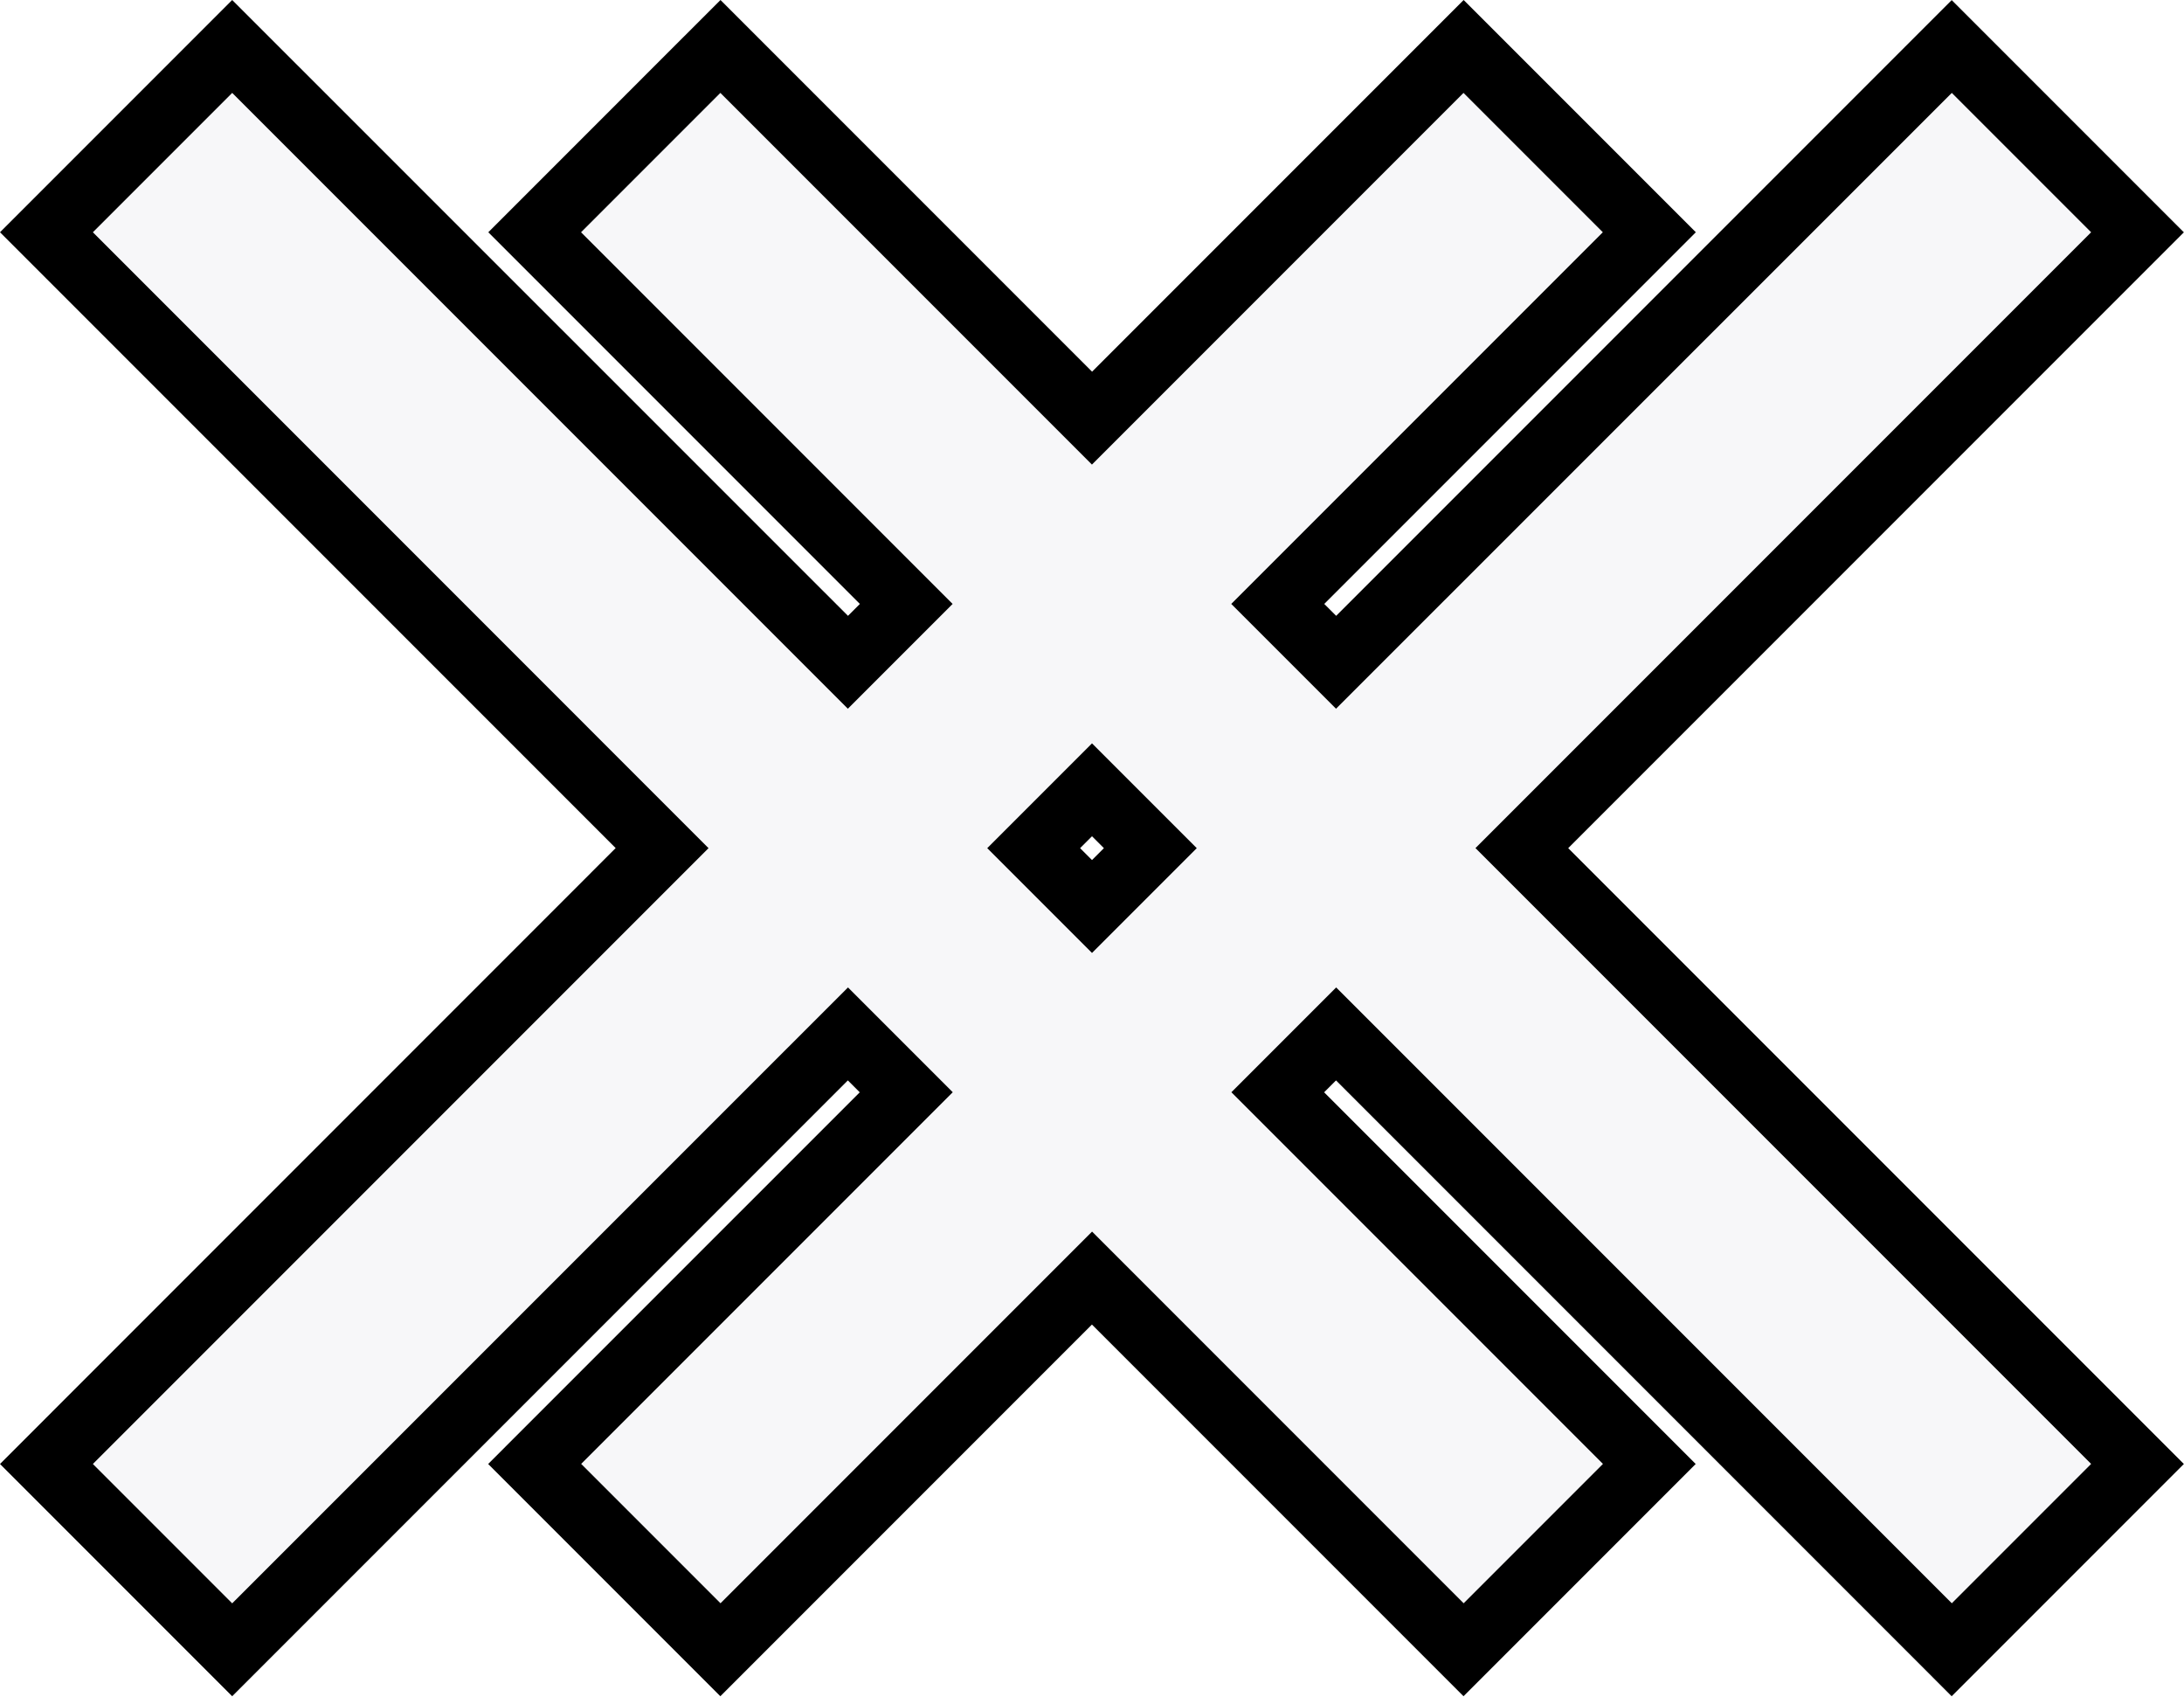
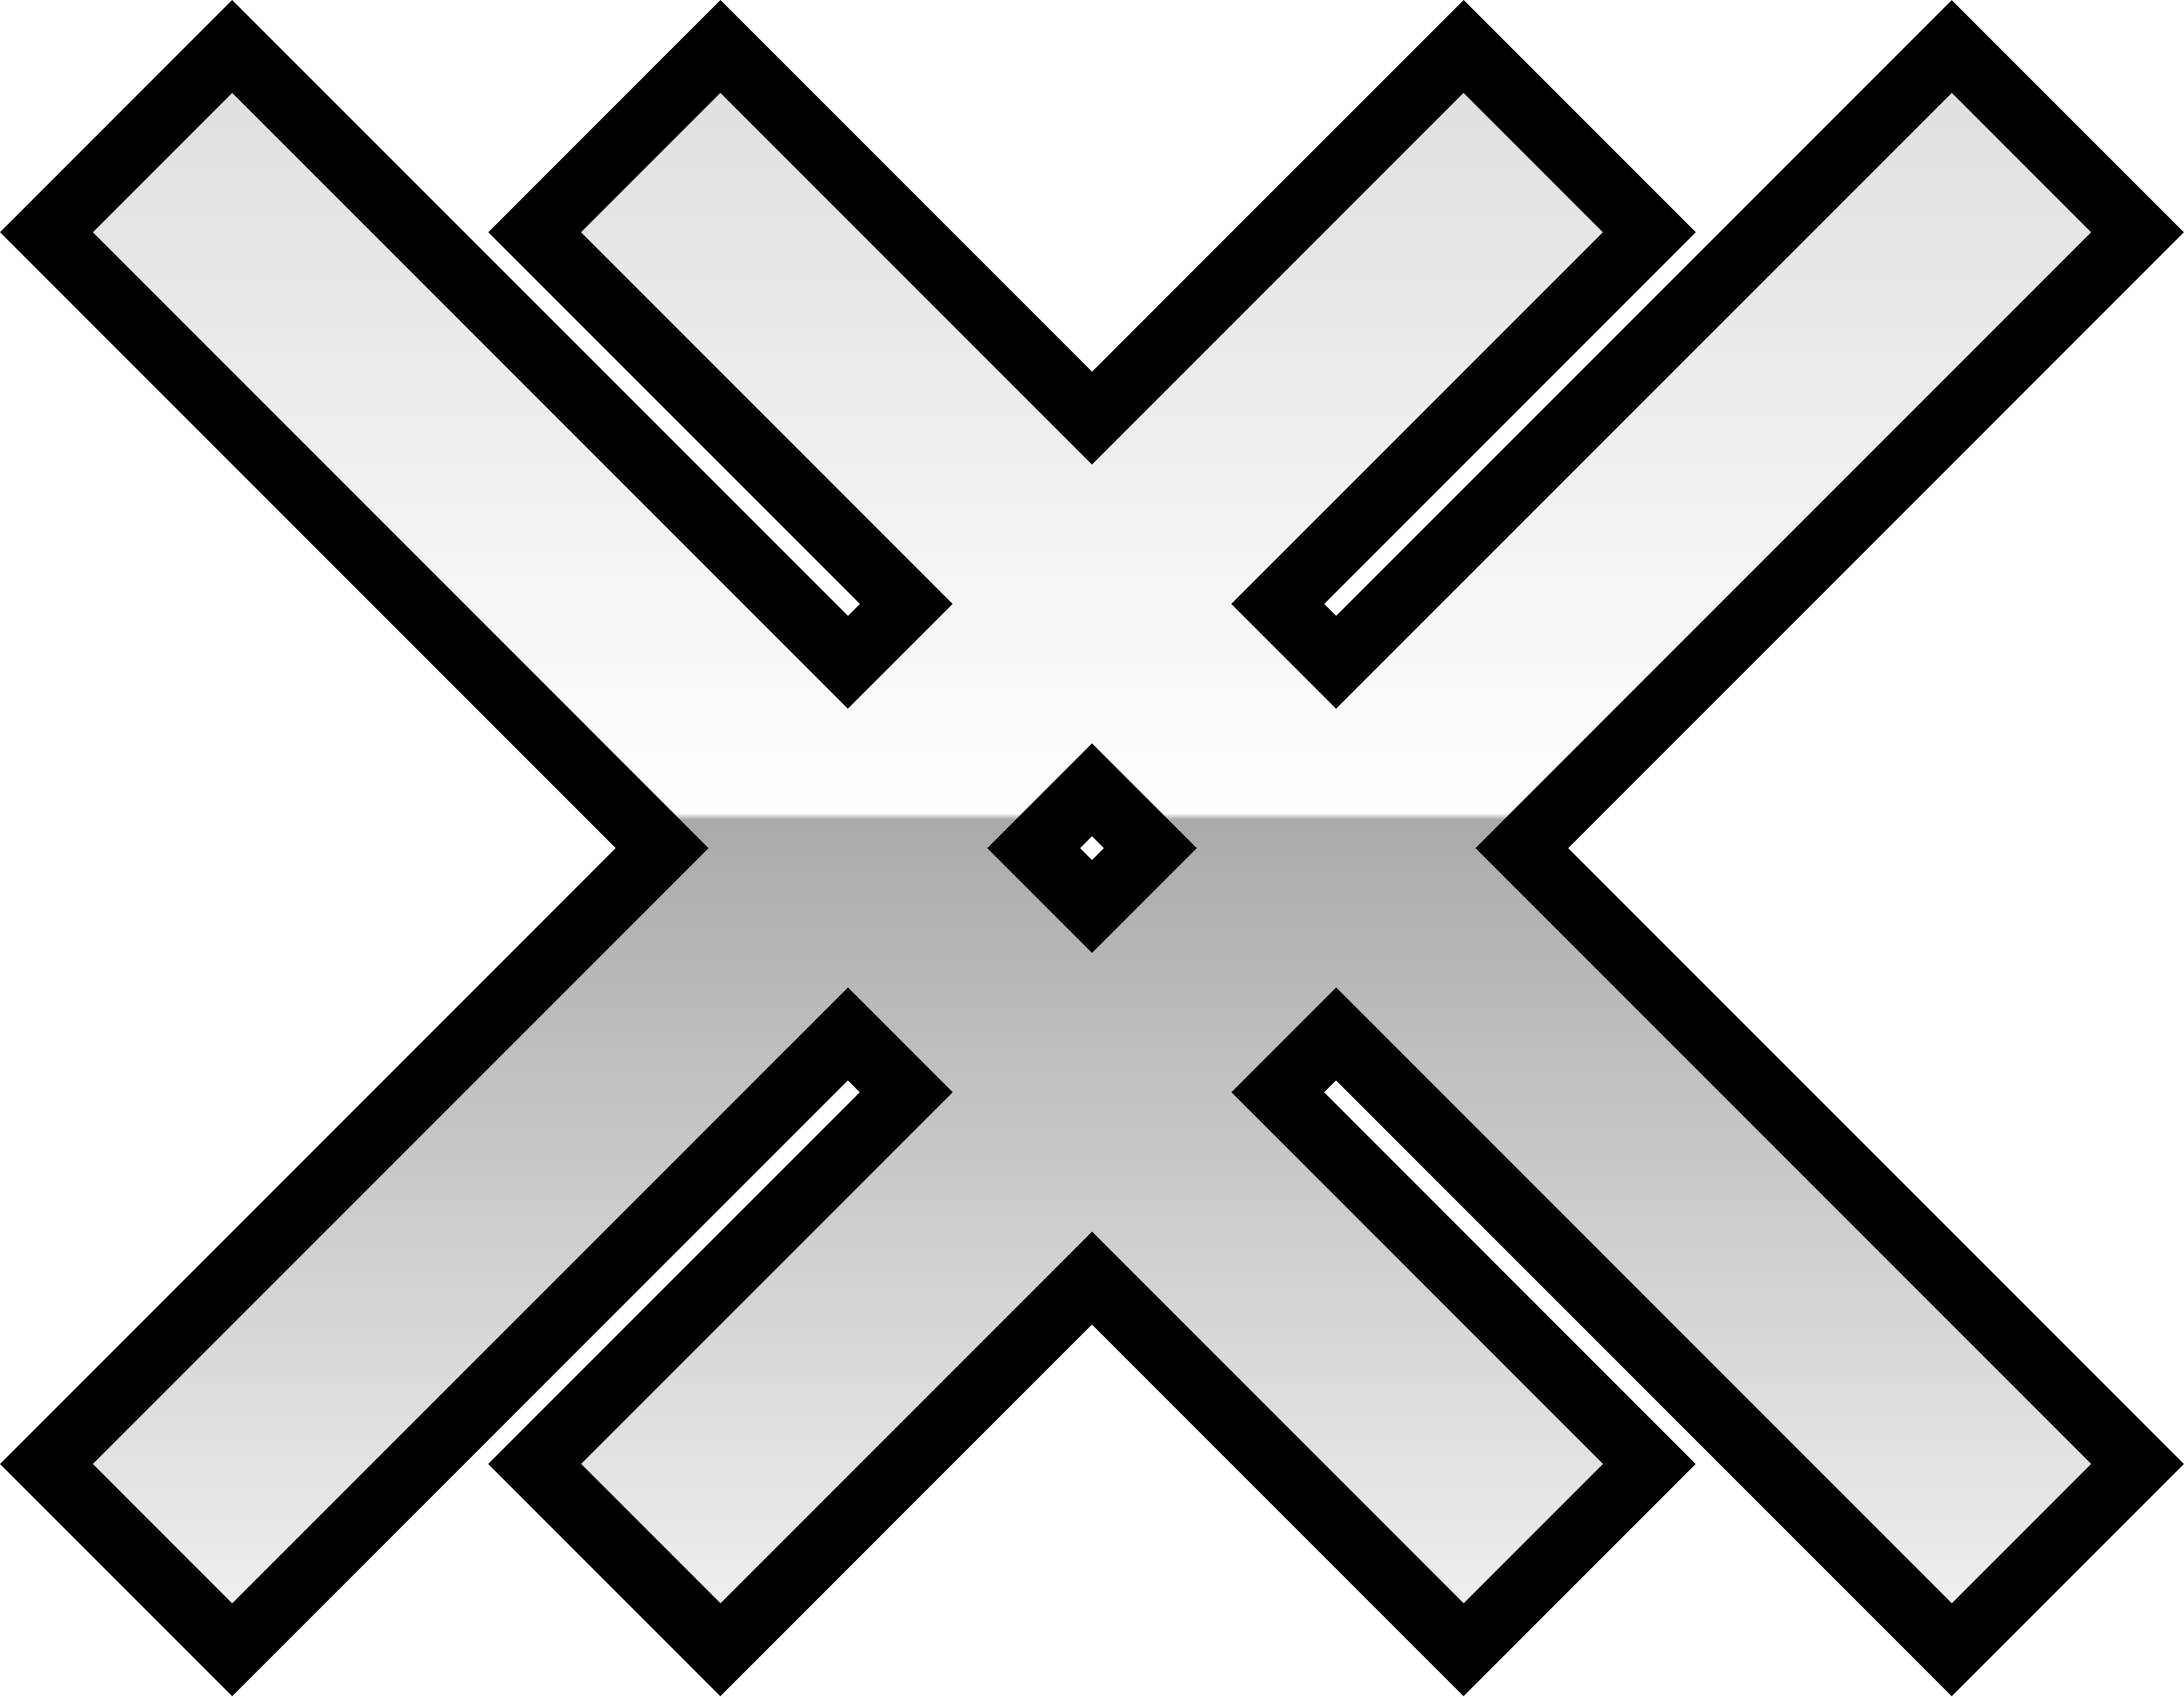
<svg xmlns="http://www.w3.org/2000/svg" id="b" data-name="레이어 2" width="33.25" height="25.817" viewBox="0 0 33.25 25.817">
+   <defs>
+     <linearGradient id="d" data-name="무제 그라디언트 65" x1="16.625" y1=".673" x2="16.625" y2="24.268" gradientUnits="userSpaceOnUse">
+       <stop offset="0" stop-color="#ddd" />
+       <stop offset=".496" stop-color="#fff" />
+       <stop offset=".5" stop-color="#aaa" />
+       <stop offset="1" stop-color="#eee" />
+     </linearGradient>
+   </defs>
  <g id="c" data-name="레이어 1">
    <g>
-       <path d="M16.625,19.453l-5.657,5.657-2.828-2.828,5.657-5.657-.889-.889L3.536,25.11l-2.828-2.828,9.373-9.374L.707,3.535,3.536.707l9.373,9.373.889-.888-5.657-5.657,2.828-2.828,5.657,5.657L22.282.707l2.828,2.828-5.656,5.657.889.888L29.715.707l2.828,2.828-9.373,9.373,9.373,9.374-2.828,2.828-9.373-9.374-.889.889,5.656,5.657-2.828,2.828-5.656-5.657ZM16.625,13.797l.889-.889-.889-.888-.889.888.889.889Z" fill="#f7f7f9" stroke-width="0" />
+       <path d="M16.625,19.453l-5.657,5.657-2.828-2.828,5.657-5.657-.889-.889L3.536,25.11l-2.828-2.828,9.373-9.374L.707,3.535,3.536.707l9.373,9.373.889-.888-5.657-5.657,2.828-2.828,5.657,5.657L22.282.707l2.828,2.828-5.656,5.657.889.888L29.715.707l2.828,2.828-9.373,9.373,9.373,9.374-2.828,2.828-9.373-9.374-.889.889,5.656,5.657-2.828,2.828-5.656-5.657ZM16.625,13.797l.889-.889-.889-.888-.889.888.889.889Z" fill="url(#d)" stroke-width="0" />
      <path d="M29.715,1.414l2.121,2.121-9.373,9.373,9.373,9.373-2.121,2.121-9.373-9.373-1.595,1.595,5.657,5.657-2.121,2.121-5.657-5.657-5.657,5.657-2.121-2.121,5.657-5.657-1.595-1.595L3.535,24.403l-2.121-2.121,9.373-9.373L1.414,3.535,3.535,1.414l9.373,9.373,1.595-1.595-5.657-5.657,2.121-2.121,5.657,5.657,5.657-5.657,2.121,2.121-5.657,5.657,1.595,1.595L29.715,1.414M16.625,14.504l1.595-1.595-1.595-1.595-1.595,1.595,1.595,1.595M29.715,0l-.707.707-8.666,8.666-.181-.181,4.95-4.95.707-.707-.707-.707-2.121-2.121-.707-.707-.707.707-4.95,4.95L11.676.707l-.707-.707-.707.707-2.121,2.121-.707.707.707.707,4.95,4.95-.181.181L4.242.707l-.707-.707-.707.707L.707,2.828l-.707.707.707.707,8.666,8.666L.707,21.575l-.707.707.707.707,2.121,2.121.707.707.707-.707,8.666-8.666.181.181-4.95,4.95-.707.707.707.707,2.121,2.121.707.707.707-.707,4.95-4.95,4.95,4.95.707.707.707-.707,2.121-2.121.707-.707-.707-.707-4.95-4.95.181-.181,8.666,8.666.707.707.707-.707,2.121-2.121.707-.707-.707-.707-8.666-8.666,8.666-8.666.707-.707-.707-.707-2.121-2.121-.707-.707h0ZM16.444,12.909l.181-.181.181.181-.181.181-.181-.181h0Z" stroke-width="0" />
    </g>
  </g>
</svg>
